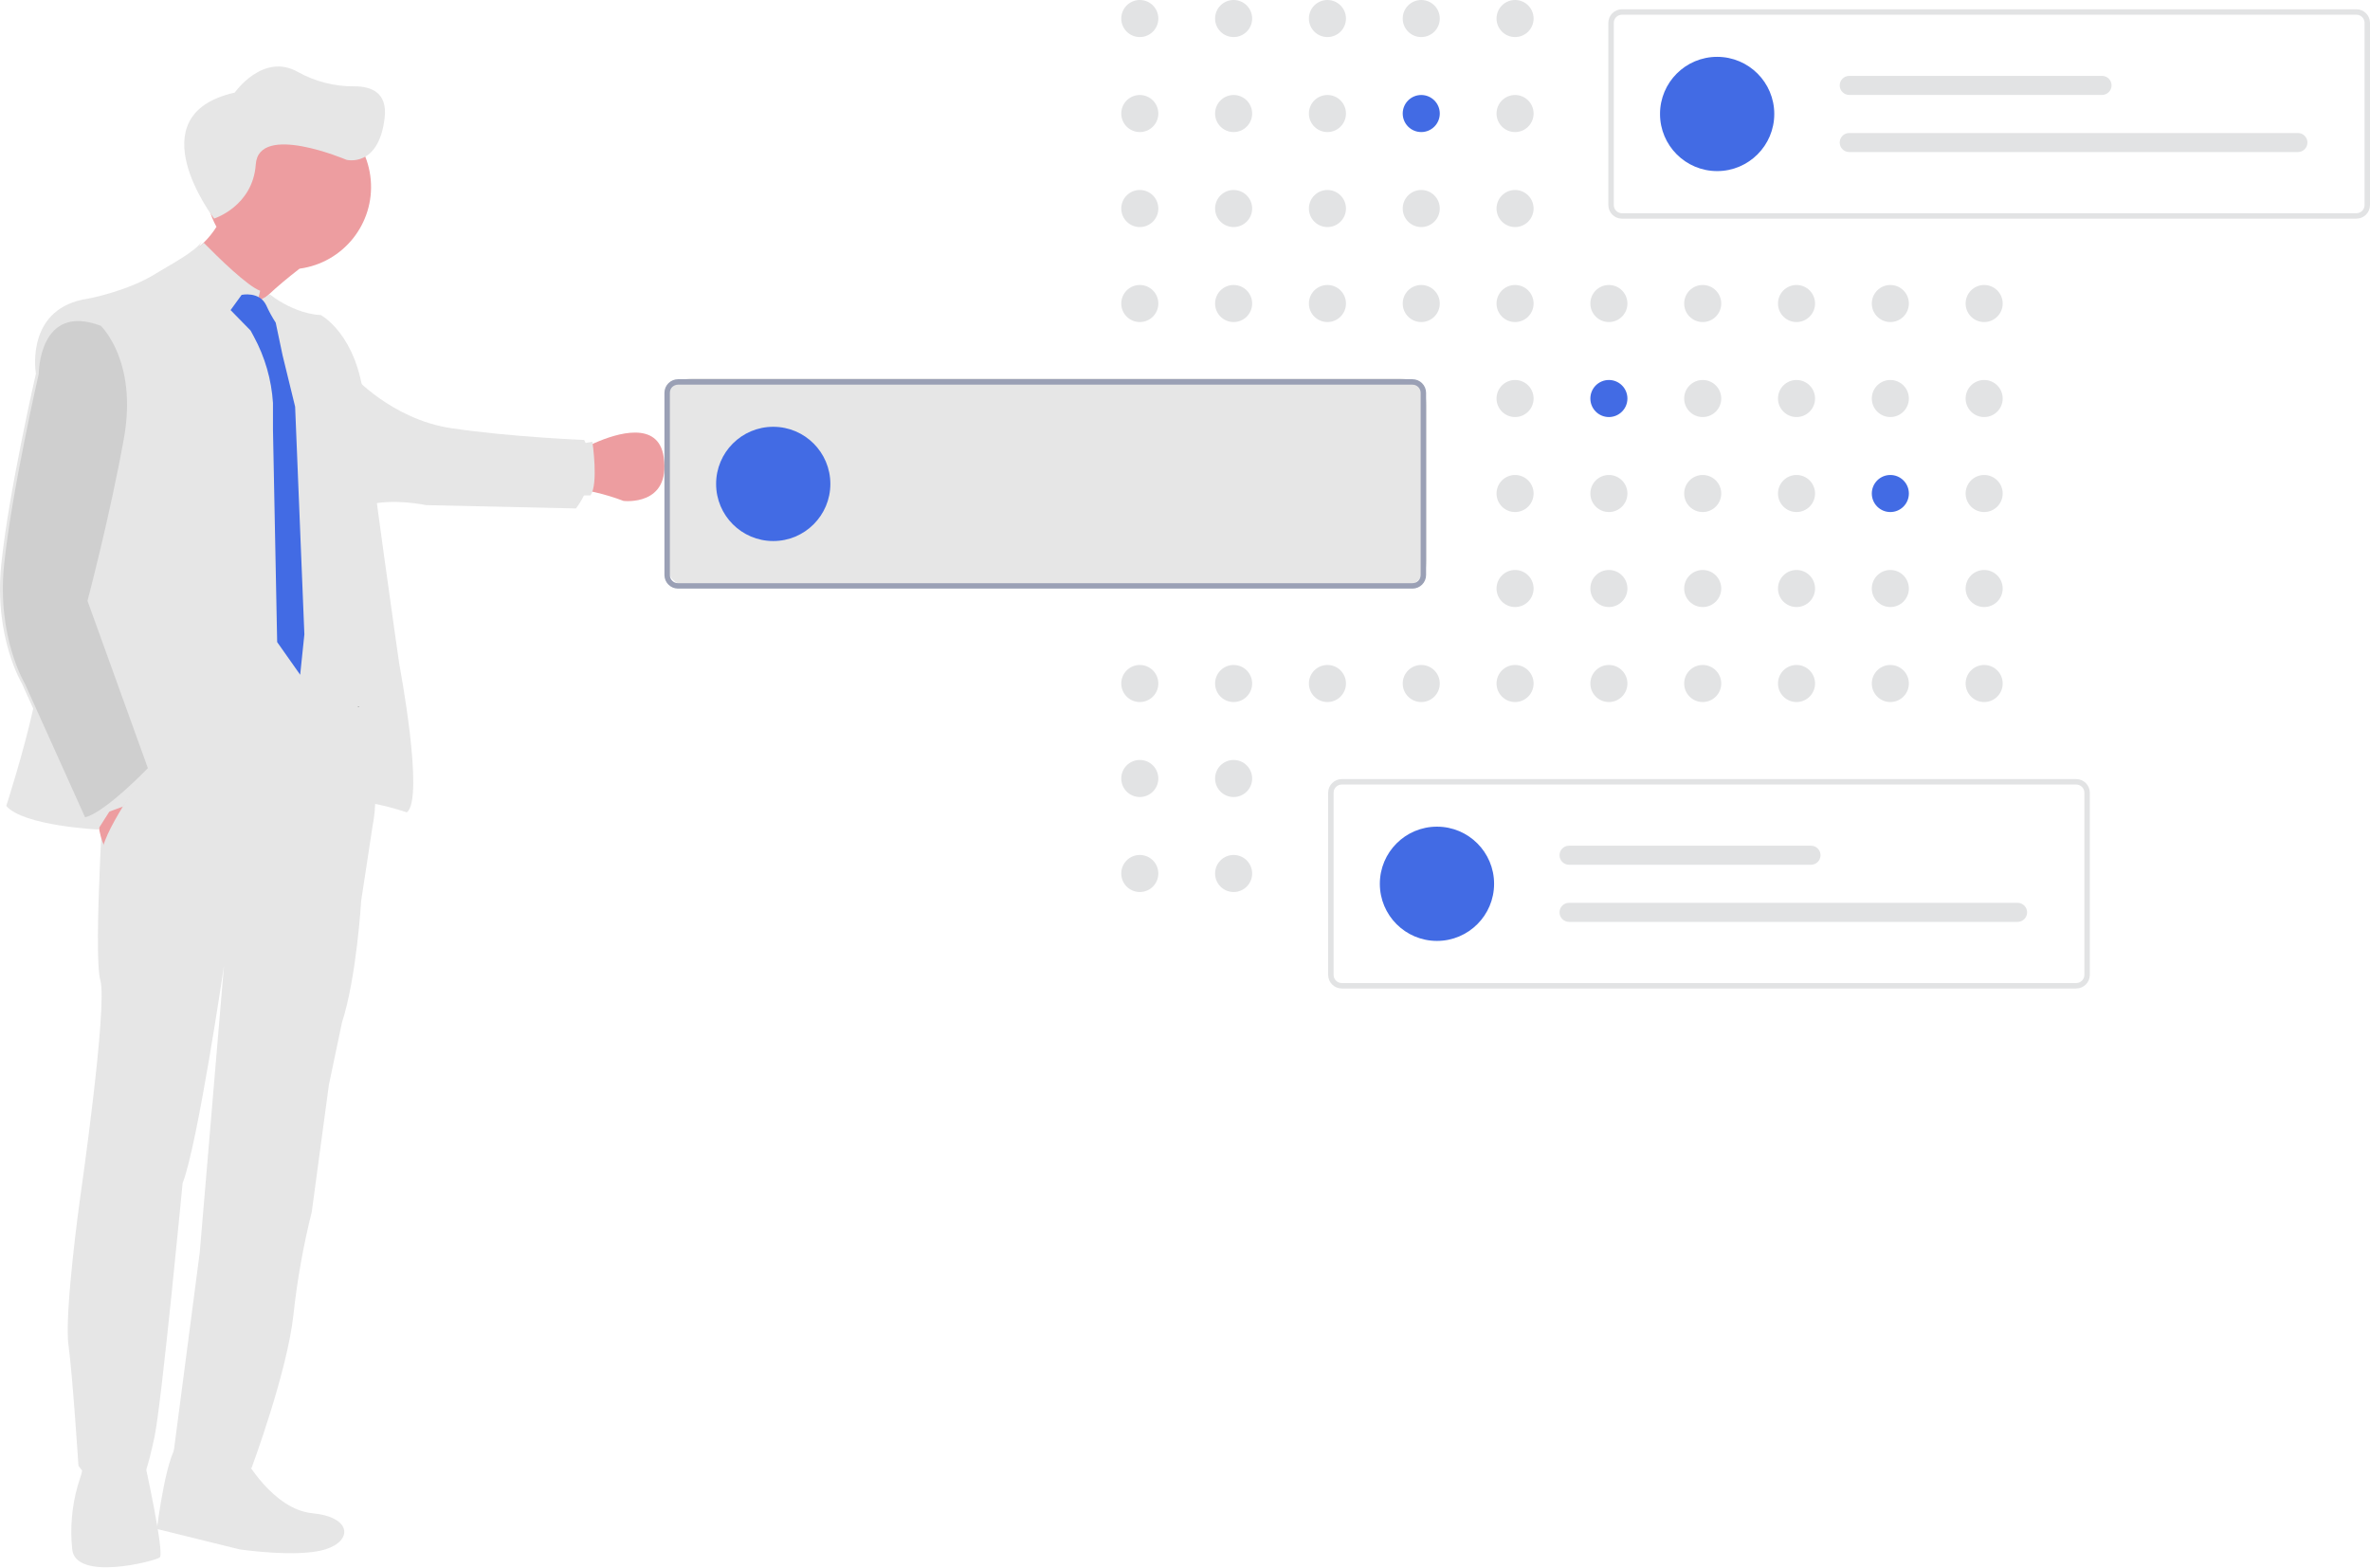
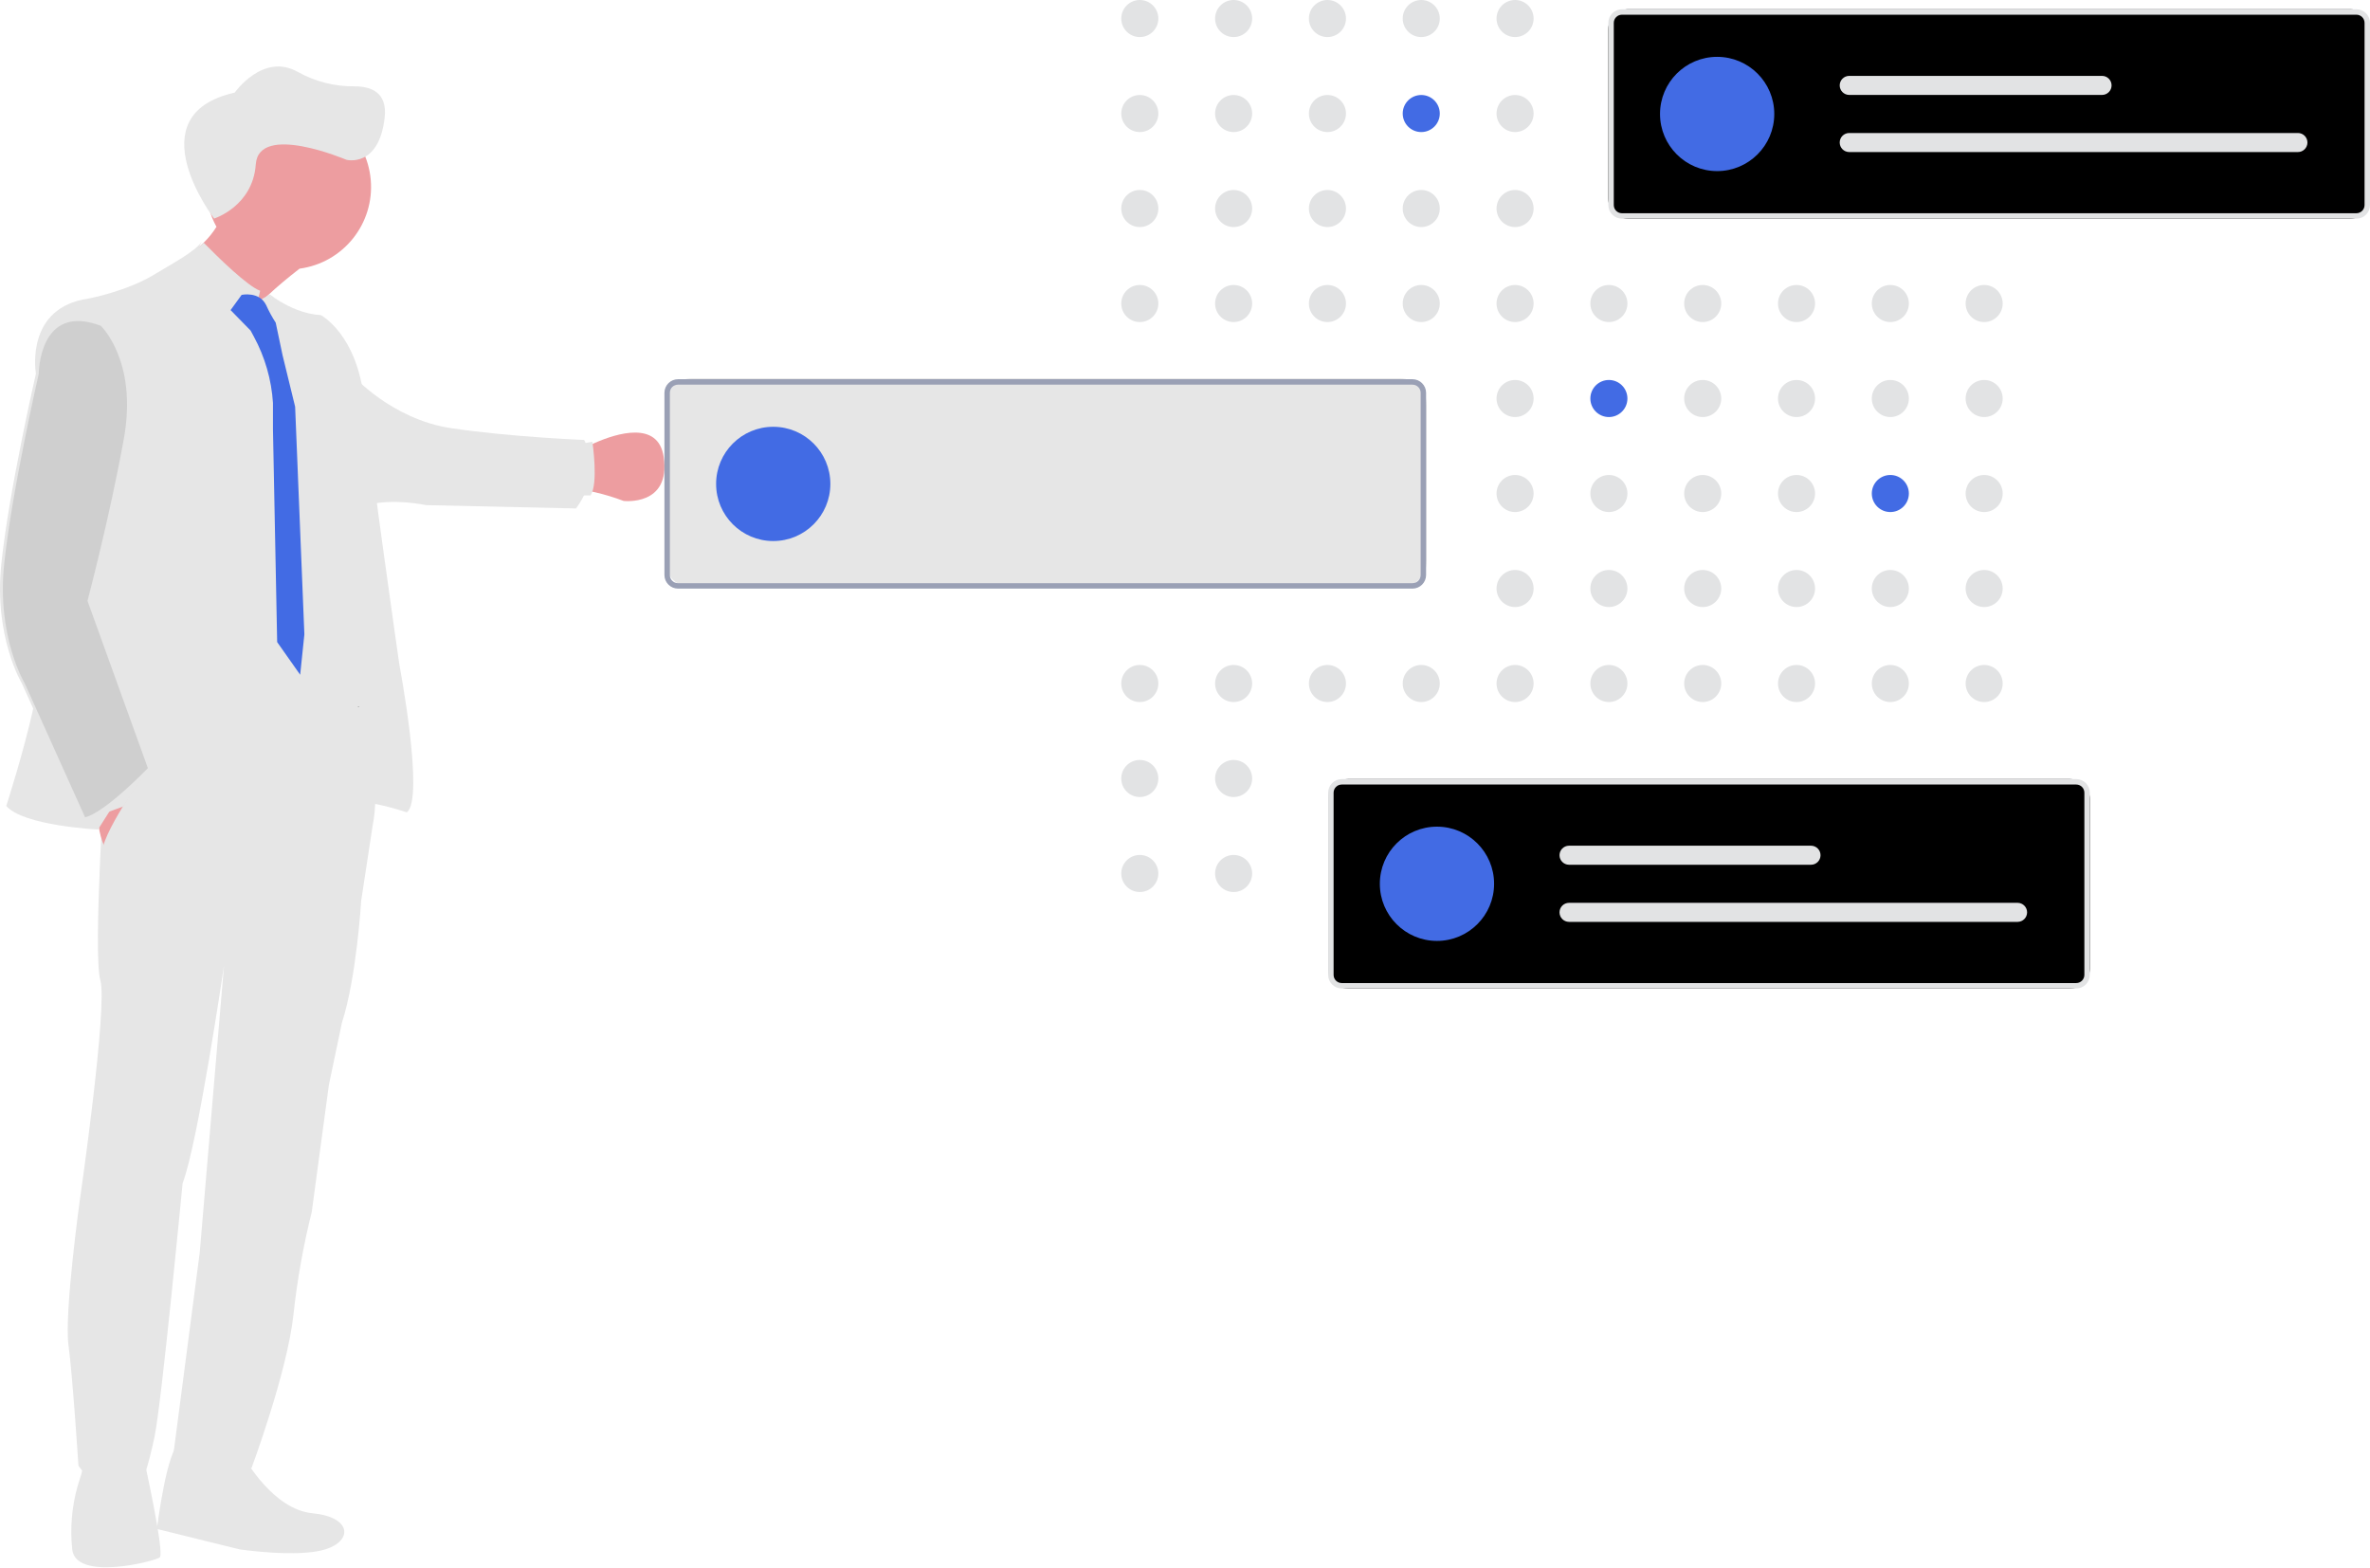
<svg xmlns="http://www.w3.org/2000/svg" width="960" height="634.843" viewBox="0 0 960 634.843" role="img" artist="Katerina Limpitsouni" source="https://undraw.co/">
-   <style>@keyframes svg-sway{0%,100%{transform:rotate(0deg)}50%{transform:rotate(2.5deg)}}@keyframes svg-drift{0%,100%{transform:translate(0,0)}50%{transform:translate(4px,-5px)}}@keyframes svg-pulse{0%,100%{transform:scale(1);opacity:1}50%{transform:scale(1.15);opacity:.85}}.svg-anim{transform-box:fill-box;transform-origin:50% 50%}.svg-a3{animation:svg-sway 8.5s ease-in-out infinite .6s;transform-origin:50% 100%}.svg-a4{animation:svg-drift 9s ease-in-out infinite .9s}.svg-a6{animation:svg-sway 7s ease-in-out infinite .2s}.svg-d1{animation:svg-pulse 3s ease-in-out infinite}.svg-d2{animation:svg-pulse 3.6s ease-in-out infinite .5s}.svg-d3{animation:svg-pulse 2.6s ease-in-out infinite 1s}.svg-d4{animation:svg-pulse 4s ease-in-out infinite 1.4s}@keyframes svg-nod{0%,50%,100%{transform:rotate(0deg)}20%{transform:rotate(-2.5deg)}35%{transform:rotate(2deg)}}@keyframes svg-tick-glow{0%,100%{filter:drop-shadow(0 0 0px rgba(58,128,255,.7))}50%{filter:drop-shadow(0 0 8px rgba(58,128,255,1))}}@keyframes svg-msg{0%,18%{opacity:0;transform:translateY(10px)}35%,75%{opacity:1;transform:translateY(0)}95%,100%{opacity:0;transform:translateY(-10px)}}.svg-nod1{animation:svg-nod 11s ease-in-out infinite;transform-origin:50% 100%}.svg-nod2{animation:svg-nod 13s ease-in-out infinite 2s;transform-origin:50% 100%}.svg-tick{animation:svg-tick-glow 3.2s ease-in-out infinite}.svg-msg1{animation:svg-msg 7s ease-in-out infinite}.svg-msg2{animation:svg-msg 7s ease-in-out infinite 2.3s}.svg-msg3{animation:svg-msg 7s ease-in-out infinite 4.6s}</style>
+   <style>@keyframes svg-sway{0%,100%{transform:rotate(0deg)}50%{transform:rotate(2.5deg)}}@keyframes svg-drift{0%,100%{transform:translate(0,0)}50%{transform:translate(4px,-5px)}}@keyframes svg-pulse{0%,100%{transform:scale(1);opacity:1}50%{transform:scale(1.15);opacity:.85}}.svg-anim{transform-box:fill-box;transform-origin:50% 50%}.svg-a3{animation:svg-sway 8.5s ease-in-out infinite .6s;transform-origin:50% 100%}.svg-a4{animation:svg-drift 9s ease-in-out infinite .9s}.svg-a6{animation:svg-sway 7s ease-in-out infinite .2s}.svg-d1{animation:svg-pulse 3s ease-in-out infinite}.svg-d2{animation:svg-pulse 3.6s ease-in-out infinite .5s}.svg-d3{animation:svg-pulse 2.6s ease-in-out infinite 1s}.svg-d4{animation:svg-pulse 4s ease-in-out infinite 1.4s}@keyframes svg-nod{0%,50%,100%{transform:rotate(0deg)}20%{transform:rotate(-2.5deg)}35%{transform:rotate(2deg)}}@keyframes svg-tick-glow{0%,100%{filter:drop-shadow(0 0 0px rgba(58,128,255,.7))}50%{filter:drop-shadow(0 0 8px rgba(58,128,255,1))}}@keyframes svg-msg{0%,18%{opacity:0;transform:translateY(10px)}35%,75%{opacity:1;transform:translateY(0)}95%,100%{opacity:0;transform:translateY(-10px)}}.svg-nod1{animation:svg-nod 11s ease-in-out infinite;transform-origin:50% 100%}.svg-nod2{animation:svg-nod 13s ease-in-out infinite 2s;transform-origin:50% 100%}.svg-tick{animation:svg-tick-glow 3.2s ease-in-out infinite}.svg-msg1{animation:svg-msg 7s ease-in-out infinite}.svg-msg2{animation:svg-msg 7s ease-in-out infinite 2.3s}.svg-msg3{animation:svg-msg 7s ease-in-out infinite 4.6s}@keyframes svg-dot-spin-blink{0%{transform:rotate(0deg);opacity:1}50%{opacity:.2}100%{transform:rotate(360deg);opacity:1}}.dot-spin-blink{animation:svg-dot-spin-blink 2.4s linear infinite}</style>
  <defs>
    <linearGradient id="a-512" x1="-29.813" y1="3.039" x2="-29.813" y2="4.039" gradientUnits="objectBoundingBox">
      <stop offset="0" stop-color="gray" stop-opacity="0.251" />
      <stop offset="0.54" stop-color="gray" stop-opacity="0.122" />
      <stop offset="1" stop-color="gray" stop-opacity="0.102" />
    </linearGradient>
  </defs>
  <g transform="translate(-580.518 -251.921)">
    <path d="M315.42,349.712c1.033,3.316,1.948,6.478,2.718,9.2l-.48.172C317.06,356.562,316.3,353.3,315.42,349.712Zm-28.668-80.731-.145.082.136-.127Z" transform="translate(401.903 100.9)" fill="url(#a-512)" />
    <path d="M255.722,692.36c-5.391,1.731-9.441,34.875-9.441,34.875l33.525,8.281s23.513,3.47,34.684,0,10.791-13.1-5.2-14.642-27.363-22.153-27.363-22.153S261.113,690.63,255.722,692.36Z" transform="translate(397.795 144.004)" fill="#e6e6e6" />
    <path d="M219.586,698.677a20.19,20.19,0,0,1-1.3,7.783,68.011,68.011,0,0,0-3.371,25.234q.109,1.531.245,3.208c1.16,13.292,33.316,5.02,35.455,3.47s-6.343-39.7-6.343-39.7S219.051,693.286,219.586,698.677Z" transform="translate(394.589 144.428)" fill="#e6e6e6" />
    <path d="M.018,65.93C.011,65.913,0,65.9,0,65.89s.929-.46,2.423-1.339c.9-.528,2-1.215,3.226-2.039a55.671,55.671,0,0,0,7.984-6.553,34.074,34.074,0,0,0,5.189-6.428A33.2,33.2,0,0,1,14.667,33.49v-.164A33.384,33.384,0,1,1,52.484,66.478L51.809,67c-3.881,3.01-8.258,6.615-12.458,10.556C37.815,79,36.3,80.472,34.846,81.983a77.884,77.884,0,0,0-8,9.568c-3.784,5.44-6.127,10.908-5.742,15.888a13.447,13.447,0,0,0,.274,1.829c.642,2.841.695,4.064.312,4.063C19.347,113.324.6,67.361.018,65.93Z" transform="translate(649.382 294.266)" fill="#ed9da0" />
    <path d="M403.191,327.39s1.921-1.069,4.82-2.347c8.526-3.715,25.551-9.151,27.7,5.817,2.89,20.079-16.255,17.768-16.255,17.768a89.446,89.446,0,0,0-11.607-3.525,14.91,14.91,0,0,0-5.953-.372Z" transform="translate(413.646 106.198)" fill="#ed9da0" />
    <path d="M400.424,346.056h5.763c3.353-4.53.788-21.746.788-21.746l-5.011.906Z" transform="translate(413.496 106.54)" fill="#e6e6e6" />
    <path d="M35.339,206.251c-3.824,1.928-6.939-21.2-6.939-21.2l-6.349-23.892-.956-50.67L25.127,92a31.277,31.277,0,0,1,5.032-2.321C26.583,76.852,19.586,54.934,18.068,50.188c-.2-.584-.3-.908-.3-.908L6.508,17.429,0,0A35.349,35.349,0,0,0,3.915,2.717C7.694,5.026,13.837,8.034,20.65,8.38c0,0,14.757,7.812,17.5,34.54s14.3,107.071,14.3,107.071,10.292,54.171,3.043,59.8l-.009-.073-.009.09S39.163,204.316,35.339,206.251Z" transform="translate(689.838 371.169)" fill="#e6e6e6" />
    <path d="M324.153,352.487c10.411-2.918,23.848,0,23.848,0l60.707,1.341c10.837-14.307,3.325-27.744,3.325-27.744s-29.774-1.169-53.9-4.775-40.021-21.528-40.021-21.528Z" transform="translate(405.112 104.042)" fill="#e6e6e6" />
    <path d="M0,200.215l8.316-79.369L10.13,9.929l3.753,1.964-1.343-3.3-.188-.46s3.069-2.539,3.417-1.579A55.975,55.975,0,0,0,23.748,0C29.8,6.146,41.577,17.66,46.627,19.461c0,0-.407,1.85-1.08,4.41l.011,0L49.625,21.5l.292-.17.657-.38s.221.471.635,1.334C54.726,29.719,71.836,66.1,71.473,69.218c-.383,3.46,12.206,47.095,12.206,47.095l-6.072,41.329s11.513,28.7,8.469,39.3c-1.279,4.45-16.641,5.741-34.042,5.742C27.964,202.685,0,200.215,0,200.215Z" transform="translate(639.267 350.228)" fill="#e6e6e6" />
    <path d="M278.894,276.505l8.1,8.282,1.309,2.419a65.064,65.064,0,0,1,7.761,26.91v10.746l1.7,86.122,9.32,13.238,1.7-16.382-3.744-92.193-5.087-20.84-2.777-13.2a53.049,53.049,0,0,1-3.881-7.131c-2.777-5.681-9.924-4.141-9.924-4.141Z" transform="translate(395.025 101.023)" fill="#426be4" />
    <path d="M218.415,621.871s11.362-78.43,8.282-89.013,2.12-88.8,2.12-88.8l1.712-14.669.96-8.272.408-3.461,1.984.607a292.757,292.757,0,0,0,58.7,10.764,44.779,44.779,0,0,0,13.138-1.051c7.865-1.794,23.069-4,25.723-5.88,0,0,.906,2.437,2.039,6.424,2.609,9.215,6.542,26.829,3.516,41.833l-4.63,30.344s-1.821,30.924-7.8,49.426l-5.292,25.234L312.339,626.8a308.069,308.069,0,0,0-7.421,41.679c-2.528,23.322-16.962,62.012-16.962,62.012s-30.68,4.24-31.586-6.161l10.6-81.121,9.822-116.177s-10.646,72.486-16.762,88.1c0,0-8.481,88.986-11.371,102.694s-4.811,17.333-4.811,17.333-17.922,6.56-26.013-5.581c0,0-2.311-36.016-4.041-48.928C212.054,667.718,218.415,621.871,218.415,621.871Z" transform="translate(394.456 116.049)" fill="#e6e6e6" />
    <path d="M231.438,443.686l12.685,6.17L229,478.37c-5.681-5.3-5.011-26.394-5.011-26.394Z" transform="translate(395.522 118.7)" fill="#ed9da0" />
    <path d="M128.7,281.765l5.78,4.53-7.7,11.661-10.5,3.851-.87-7.711Z" transform="translate(503.715 280.621)" fill="#e6e6e6" />
    <path d="M320.6,421.8a.274.274,0,0,1-.054-.136,4.788,4.788,0,0,1-.507.29Z" transform="translate(405.308 116.457)" />
    <path d="M2.542,228.719s7.028-21.767,10.92-39.444L8.891,179.151S-2.521,160.366.513,130.891,14.529,53.722,14.529,53.722s0-.065,0-.189c-.367-2.42-3.45-26.724,21.126-30.293,0,0,16.067-2.972,27.572-10.219C67.5,10.328,79.768,3.905,81.718,0c0,0-5.532,11.8-4.443,14.9.589,1.631,1.208,3.381,1.852,5.212C82.7,30.26,87.077,42.929,89.969,52.046a103.1,103.1,0,0,1,3.054,10.919s8.325,36.557,9.059,49.277S103.271,142,89.969,164.117,69.6,191.144,69.6,191.144l-6.355,10-5.658,8.917,1.206,3.343s-3.733,3.894-8.566,8.258l-10.531,16.6S9.477,236.812,2.542,228.719Z" transform="translate(580.518 349.658)" fill="#e6e6e6" />
    <path d="M204.181,301.358s-10.982,47.7-14.017,77.17,8.381,48.257,8.381,48.257l24.419,54.192c8.381-2.156,25.433-19.934,25.433-19.934L223.933,393.27s9.07-34.222,14.742-65.745-9.36-45.666-9.36-45.666C204.172,272.327,204.181,301.358,204.181,301.358Z" transform="translate(392.027 102.021)" opacity="0.1" style="isolation:isolate" />
    <path d="M247.556,452.752l-6.741,19.272-7.511,10.3s-5.627,3.76-7.031-3.271S243.9,445.621,243.9,445.621C246.9,444.434,247.556,452.752,247.556,452.752Z" transform="translate(395.75 118.885)" fill="#e6e6e6" />
    <path d="M266.857,244.888s-32.155-41.945,8.337-51.014c0,0,11.5-16.425,25.637-8.346a46.032,46.032,0,0,0,22.894,5.8c6.848,0,13.4,2.551,12.207,12.754-2.382,20.406-15.482,17-15.482,17s-35.527-15.152-36.718,1.853S266.857,244.888,266.857,244.888Z" transform="translate(400.392 95.564)" fill="#e6e6e6" />
    <g class="svg-anim svg-d1">
      <circle cx="7.507" cy="7.507" r="7.507" transform="translate(1034.702 251.921)" fill="#e2e3e4" />
    </g>
    <g class="svg-anim svg-d2">
      <circle cx="7.507" cy="7.507" r="7.507" transform="translate(1072.706 251.921)" fill="#e2e3e4" />
    </g>
    <g class="svg-anim svg-d3">
      <circle cx="7.507" cy="7.507" r="7.507" transform="translate(1110.707 251.921)" fill="#e2e3e4" />
    </g>
    <g class="svg-anim svg-d4">
      <circle cx="7.507" cy="7.507" r="7.507" transform="translate(1148.708 251.921)" fill="#e2e3e4" />
    </g>
-     <circle cx="7.507" cy="7.507" r="7.507" transform="translate(1186.711 251.921)" fill="#e2e3e4" />
+     <g class="svg-anim dot-spin-blink" style="animation-delay:0s">
+       <circle cx="7.507" cy="7.507" r="7.507" transform="translate(1186.711 251.921)" fill="#e2e3e4" />
+     </g>
    <circle cx="7.507" cy="7.507" r="7.507" transform="translate(1034.702 290.4)" fill="#e2e3e4" />
    <circle cx="7.507" cy="7.507" r="7.507" transform="translate(1072.706 290.4)" fill="#e2e3e4" />
    <circle cx="7.507" cy="7.507" r="7.507" transform="translate(1110.707 290.4)" fill="#e2e3e4" />
    <circle cx="7.507" cy="7.507" r="7.507" transform="translate(1148.708 290.4)" fill="#426be4" />
-     <circle cx="7.507" cy="7.507" r="7.507" transform="translate(1186.711 290.4)" fill="#e2e3e4" />
-     <circle cx="7.507" cy="7.507" r="7.507" transform="translate(1262.716 290.4)" fill="#e2e3e4" />
+     <g class="svg-anim dot-spin-blink" style="animation-delay:.3s">
+       <circle cx="7.507" cy="7.507" r="7.507" transform="translate(1186.711 290.4)" fill="#e2e3e4" />
+     </g>
+     <g class="svg-anim dot-spin-blink" style="animation-delay:.6s">
+       <circle cx="7.507" cy="7.507" r="7.507" transform="translate(1262.716 290.4)" fill="#e2e3e4" />
+     </g>
    <circle cx="7.507" cy="7.507" r="7.507" transform="translate(1034.702 328.879)" fill="#e2e3e4" />
    <circle cx="7.507" cy="7.507" r="7.507" transform="translate(1072.706 328.879)" fill="#e2e3e4" />
    <circle cx="7.507" cy="7.507" r="7.507" transform="translate(1110.707 328.879)" fill="#e2e3e4" />
    <circle cx="7.507" cy="7.507" r="7.507" transform="translate(1148.708 328.879)" fill="#e2e3e4" />
-     <circle cx="7.507" cy="7.507" r="7.507" transform="translate(1186.711 328.879)" fill="#e2e3e4" />
+     <g class="svg-anim dot-spin-blink" style="animation-delay:.9s">
+       <circle cx="7.507" cy="7.507" r="7.507" transform="translate(1186.711 328.879)" fill="#e2e3e4" />
+     </g>
    <circle cx="7.507" cy="7.507" r="7.507" transform="translate(1034.702 367.358)" fill="#e2e3e4" />
    <circle cx="7.507" cy="7.507" r="7.507" transform="translate(1072.706 367.358)" fill="#e2e3e4" />
    <circle cx="7.507" cy="7.507" r="7.507" transform="translate(1110.707 367.358)" fill="#e2e3e4" />
    <circle cx="7.507" cy="7.507" r="7.507" transform="translate(1148.708 367.358)" fill="#e2e3e4" />
-     <circle cx="7.507" cy="7.507" r="7.507" transform="translate(1186.711 367.358)" fill="#e2e3e4" />
+     <g class="svg-anim dot-spin-blink" style="animation-delay:1.2s">
+       <circle cx="7.507" cy="7.507" r="7.507" transform="translate(1186.711 367.358)" fill="#e2e3e4" />
+     </g>
    <circle cx="7.507" cy="7.507" r="7.507" transform="translate(1224.712 367.358)" fill="#e2e3e4" />
    <circle cx="7.507" cy="7.507" r="7.507" transform="translate(1262.716 367.358)" fill="#e2e3e4" />
    <circle cx="7.507" cy="7.507" r="7.507" transform="translate(1300.717 367.358)" fill="#e2e3e4" />
    <circle cx="7.507" cy="7.507" r="7.507" transform="translate(1338.718 367.358)" fill="#e2e3e4" />
    <circle cx="7.507" cy="7.507" r="7.507" transform="translate(1376.721 367.358)" fill="#e2e3e4" />
    <circle cx="7.507" cy="7.507" r="7.507" transform="translate(1186.711 405.838)" fill="#e2e3e4" />
    <circle cx="7.507" cy="7.507" r="7.507" transform="translate(1224.712 405.838)" fill="#426be4" />
    <circle cx="7.507" cy="7.507" r="7.507" transform="translate(1262.716 405.838)" fill="#e2e3e4" />
    <circle cx="7.507" cy="7.507" r="7.507" transform="translate(1300.717 405.838)" fill="#e2e3e4" />
    <circle cx="7.507" cy="7.507" r="7.507" transform="translate(1338.718 405.838)" fill="#e2e3e4" />
    <circle cx="7.507" cy="7.507" r="7.507" transform="translate(1376.721 405.838)" fill="#e2e3e4" />
    <circle cx="7.507" cy="7.507" r="7.507" transform="translate(1186.711 444.317)" fill="#e2e3e4" />
    <circle cx="7.507" cy="7.507" r="7.507" transform="translate(1224.712 444.317)" fill="#e2e3e4" />
    <circle cx="7.507" cy="7.507" r="7.507" transform="translate(1262.716 444.317)" fill="#e2e3e4" />
    <circle cx="7.507" cy="7.507" r="7.507" transform="translate(1300.717 444.317)" fill="#e2e3e4" />
    <circle cx="7.507" cy="7.507" r="7.507" transform="translate(1338.718 444.317)" fill="#426be4" />
    <circle cx="7.507" cy="7.507" r="7.507" transform="translate(1376.721 444.317)" fill="#e2e3e4" />
    <circle cx="7.507" cy="7.507" r="7.507" transform="translate(1186.711 482.795)" fill="#e2e3e4" />
    <circle cx="7.507" cy="7.507" r="7.507" transform="translate(1224.712 482.795)" fill="#e2e3e4" />
    <circle cx="7.507" cy="7.507" r="7.507" transform="translate(1262.716 482.795)" fill="#e2e3e4" />
    <circle cx="7.507" cy="7.507" r="7.507" transform="translate(1300.717 482.795)" fill="#e2e3e4" />
    <circle cx="7.507" cy="7.507" r="7.507" transform="translate(1338.718 482.795)" fill="#e2e3e4" />
    <circle cx="7.507" cy="7.507" r="7.507" transform="translate(1376.721 482.795)" fill="#e2e3e4" />
    <circle cx="7.507" cy="7.507" r="7.507" transform="translate(1034.702 521.274)" fill="#e2e3e4" />
    <circle cx="7.507" cy="7.507" r="7.507" transform="translate(1072.706 521.274)" fill="#e2e3e4" />
    <circle cx="7.507" cy="7.507" r="7.507" transform="translate(1110.707 521.274)" fill="#e2e3e4" />
    <circle cx="7.507" cy="7.507" r="7.507" transform="translate(1148.708 521.274)" fill="#e2e3e4" />
    <circle cx="7.507" cy="7.507" r="7.507" transform="translate(1186.711 521.274)" fill="#e2e3e4" />
    <circle cx="7.507" cy="7.507" r="7.507" transform="translate(1224.712 521.274)" fill="#e2e3e4" />
    <circle cx="7.507" cy="7.507" r="7.507" transform="translate(1262.716 521.274)" fill="#e2e3e4" />
    <circle cx="7.507" cy="7.507" r="7.507" transform="translate(1300.717 521.274)" fill="#e2e3e4" />
    <circle cx="7.507" cy="7.507" r="7.507" transform="translate(1338.718 521.274)" fill="#e2e3e4" />
    <circle cx="7.507" cy="7.507" r="7.507" transform="translate(1376.721 521.274)" fill="#e2e3e4" />
-     <circle cx="7.507" cy="7.507" r="7.507" transform="translate(1034.668 574.736) rotate(-89.767)" fill="#e2e3e4" />
-     <circle cx="7.507" cy="7.507" r="7.507" transform="translate(1072.706 559.753)" fill="#e2e3e4" />
-     <circle cx="7.507" cy="7.507" r="7.507" transform="translate(1034.668 613.215) rotate(-89.767)" fill="#e2e3e4" />
-     <circle cx="7.507" cy="7.507" r="7.507" transform="translate(1072.706 598.232)" fill="#e2e3e4" />
-     <circle cx="7.507" cy="7.507" r="7.507" transform="translate(1148.708 598.232)" fill="#e2e3e4" />
-     <path d="M1114.785,250.146h-297.5a5.516,5.516,0,0,1-5.509-5.509v-73.8a5.516,5.516,0,0,1,5.509-5.509h297.5a5.516,5.516,0,0,1,5.509,5.509v73.8a5.516,5.516,0,0,1-5.509,5.509Zm-297.5-82.612a3.309,3.309,0,0,0-3.306,3.306v73.8a3.309,3.309,0,0,0,3.306,3.306h297.5a3.309,3.309,0,0,0,3.306-3.306v-73.8a3.309,3.309,0,0,0-3.306-3.306Z" transform="translate(420.224 90.347)" fill="#e2e3e4" />
-     <circle cx="23.139" cy="23.139" r="23.139" transform="translate(1252.932 274.946)" fill="#426be4" />
-     <path d="M900.63,189.817a3.857,3.857,0,0,0,0,7.713H1003.1a3.856,3.856,0,1,0,0-7.713Z" transform="translate(428.882 92.841)" fill="#e2e3e4" />
-     <path d="M900.63,210.817a3.857,3.857,0,0,0,0,7.713h181.807a3.856,3.856,0,1,0,0-7.713Z" transform="translate(428.882 94.98)" fill="#e2e3e4" />
+     <g class="svg-anim dot-spin-blink" style="animation-delay:0s">
+       <circle cx="7.507" cy="7.507" r="7.507" transform="translate(1034.668 574.736) rotate(-89.767)" fill="#e2e3e4" />
+     </g>
+     <g class="svg-anim dot-spin-blink" style="animation-delay:.3s">
+       <circle cx="7.507" cy="7.507" r="7.507" transform="translate(1072.706 559.753)" fill="#e2e3e4" />
+     </g>
+     <g class="svg-anim dot-spin-blink" style="animation-delay:.6s">
+       <circle cx="7.507" cy="7.507" r="7.507" transform="translate(1034.668 613.215) rotate(-89.767)" fill="#e2e3e4" />
+     </g>
+     <g class="svg-anim dot-spin-blink" style="animation-delay:.9s">
+       <circle cx="7.507" cy="7.507" r="7.507" transform="translate(1072.706 598.232)" fill="#e2e3e4" />
+     </g>
+     <g class="svg-anim dot-spin-blink" style="animation-delay:1.2s">
+       <circle cx="7.507" cy="7.507" r="7.507" transform="translate(1148.708 598.232)" fill="#e2e3e4" />
+     </g>
+     <g class="svg-anim svg-msg1">
+       <rect x="811.776" y="165.328" width="308.518" height="84.818" rx="8" transform="translate(420.224 90.347)" fill="#000" />
+       <path d="M1114.785,250.146h-297.5a5.516,5.516,0,0,1-5.509-5.509v-73.8a5.516,5.516,0,0,1,5.509-5.509h297.5a5.516,5.516,0,0,1,5.509,5.509v73.8a5.516,5.516,0,0,1-5.509,5.509Zm-297.5-82.612a3.309,3.309,0,0,0-3.306,3.306v73.8a3.309,3.309,0,0,0,3.306,3.306h297.5a3.309,3.309,0,0,0,3.306-3.306v-73.8a3.309,3.309,0,0,0-3.306-3.306Z" transform="translate(420.224 90.347)" fill="#e2e3e4" />
+       <circle cx="23.139" cy="23.139" r="23.139" transform="translate(1252.932 274.946)" fill="#426be4" />
+       <path d="M900.63,189.817a3.857,3.857,0,0,0,0,7.713H1003.1a3.856,3.856,0,1,0,0-7.713Z" transform="translate(428.882 92.841)" fill="#e2e3e4" />
+       <path d="M900.63,210.817a3.857,3.857,0,0,0,0,7.713h181.807a3.856,3.856,0,1,0,0-7.713Z" transform="translate(428.882 94.98)" fill="#e2e3e4" />
+     </g>
    <g class="svg-anim svg-a1">
      <g transform="translate(849.653 405.166)">
        <path d="M11.019,0H297.5A11.019,11.019,0,0,1,308.52,11.019V73.824A11.019,11.019,0,0,1,297.5,84.843H11.019A11.019,11.019,0,0,1,0,73.824V11.019A11.019,11.019,0,0,1,11.019,0Z" transform="translate(0.249)" fill="#e6e6e6" />
        <path d="M767.785,386.146h-297.5a5.516,5.516,0,0,1-5.509-5.509v-73.8a5.516,5.516,0,0,1,5.509-5.509h297.5a5.516,5.516,0,0,1,5.509,5.509v73.8A5.516,5.516,0,0,1,767.785,386.146Zm-297.5-82.612a3.309,3.309,0,0,0-3.305,3.306v73.8a3.309,3.309,0,0,0,3.306,3.306h297.5a3.309,3.309,0,0,0,3.306-3.306v-73.8a3.309,3.309,0,0,0-3.306-3.306Z" transform="translate(-464.774 -300.966)" fill="#9aa0b5" />
        <circle cx="23.139" cy="23.139" r="23.139" transform="translate(20.935 19.632)" fill="#426be4" />
        <path d="M553.63,325.817a3.857,3.857,0,0,0,0,7.713H660.51a3.856,3.856,0,1,0,0-7.713Z" transform="translate(-456.116 -298.472)" fill="#e6e6e6" />
        <path d="M553.63,346.817a3.857,3.857,0,0,0,0,7.713H735.437a3.856,3.856,0,1,0,0-7.713Z" transform="translate(-456.116 -296.333)" fill="#e6e6e6" />
      </g>
    </g>
-     <path d="M1011.785,533.146h-297.5a5.516,5.516,0,0,1-5.509-5.509v-73.8a5.516,5.516,0,0,1,5.509-5.509h297.5a5.516,5.516,0,0,1,5.509,5.509v73.8A5.516,5.516,0,0,1,1011.785,533.146Zm-297.5-82.612a3.309,3.309,0,0,0-3.306,3.306v73.8a3.309,3.309,0,0,0,3.306,3.306h297.5a3.309,3.309,0,0,0,3.306-3.306v-73.8a3.309,3.309,0,0,0-3.306-3.306Z" transform="translate(409.732 119.173)" fill="#e2e3e4" />
-     <circle cx="23.139" cy="23.139" r="23.139" transform="translate(1139.441 586.771)" fill="#426be4" />
-     <path d="M797.63,472.817a3.857,3.857,0,0,0,0,7.713H895.7a3.856,3.856,0,1,0,0-7.713Z" transform="translate(418.39 121.667)" fill="#e2e3e4" />
-     <path d="M797.63,493.817a3.857,3.857,0,0,0,0,7.713H979.437a3.857,3.857,0,0,0,0-7.713Z" transform="translate(418.39 123.806)" fill="#e2e3e4" />
+     <g class="svg-anim svg-msg2">
+       <rect x="708.776" y="448.328" width="308.518" height="84.818" rx="8" transform="translate(409.732 119.173)" fill="#000" />
+       <path d="M1011.785,533.146h-297.5a5.516,5.516,0,0,1-5.509-5.509v-73.8a5.516,5.516,0,0,1,5.509-5.509h297.5a5.516,5.516,0,0,1,5.509,5.509v73.8A5.516,5.516,0,0,1,1011.785,533.146Zm-297.5-82.612a3.309,3.309,0,0,0-3.306,3.306v73.8a3.309,3.309,0,0,0,3.306,3.306h297.5a3.309,3.309,0,0,0,3.306-3.306v-73.8a3.309,3.309,0,0,0-3.306-3.306Z" transform="translate(409.732 119.173)" fill="#e2e3e4" />
+       <circle cx="23.139" cy="23.139" r="23.139" transform="translate(1139.441 586.771)" fill="#426be4" />
+       <path d="M797.63,472.817a3.857,3.857,0,0,0,0,7.713H895.7a3.856,3.856,0,1,0,0-7.713Z" transform="translate(418.39 121.667)" fill="#e2e3e4" />
+       <path d="M797.63,493.817a3.857,3.857,0,0,0,0,7.713H979.437a3.857,3.857,0,0,0,0-7.713Z" transform="translate(418.39 123.806)" fill="#e2e3e4" />
+     </g>
  </g>
</svg>
